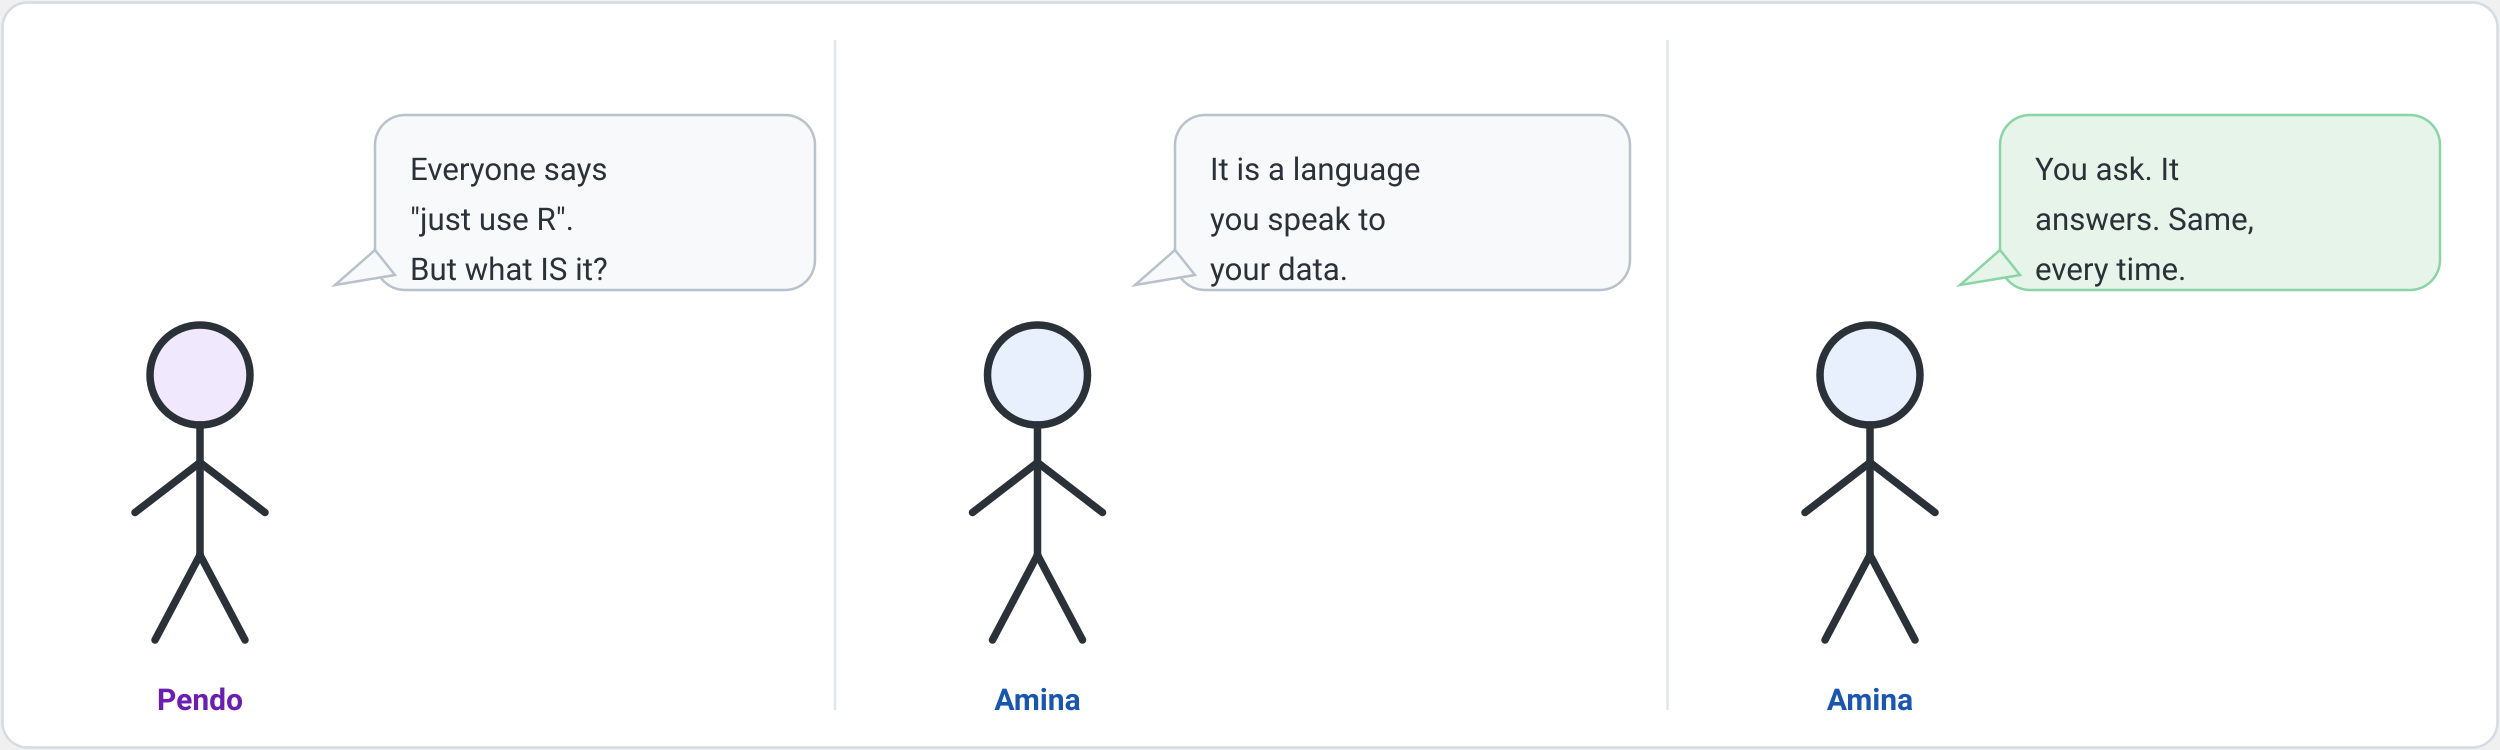
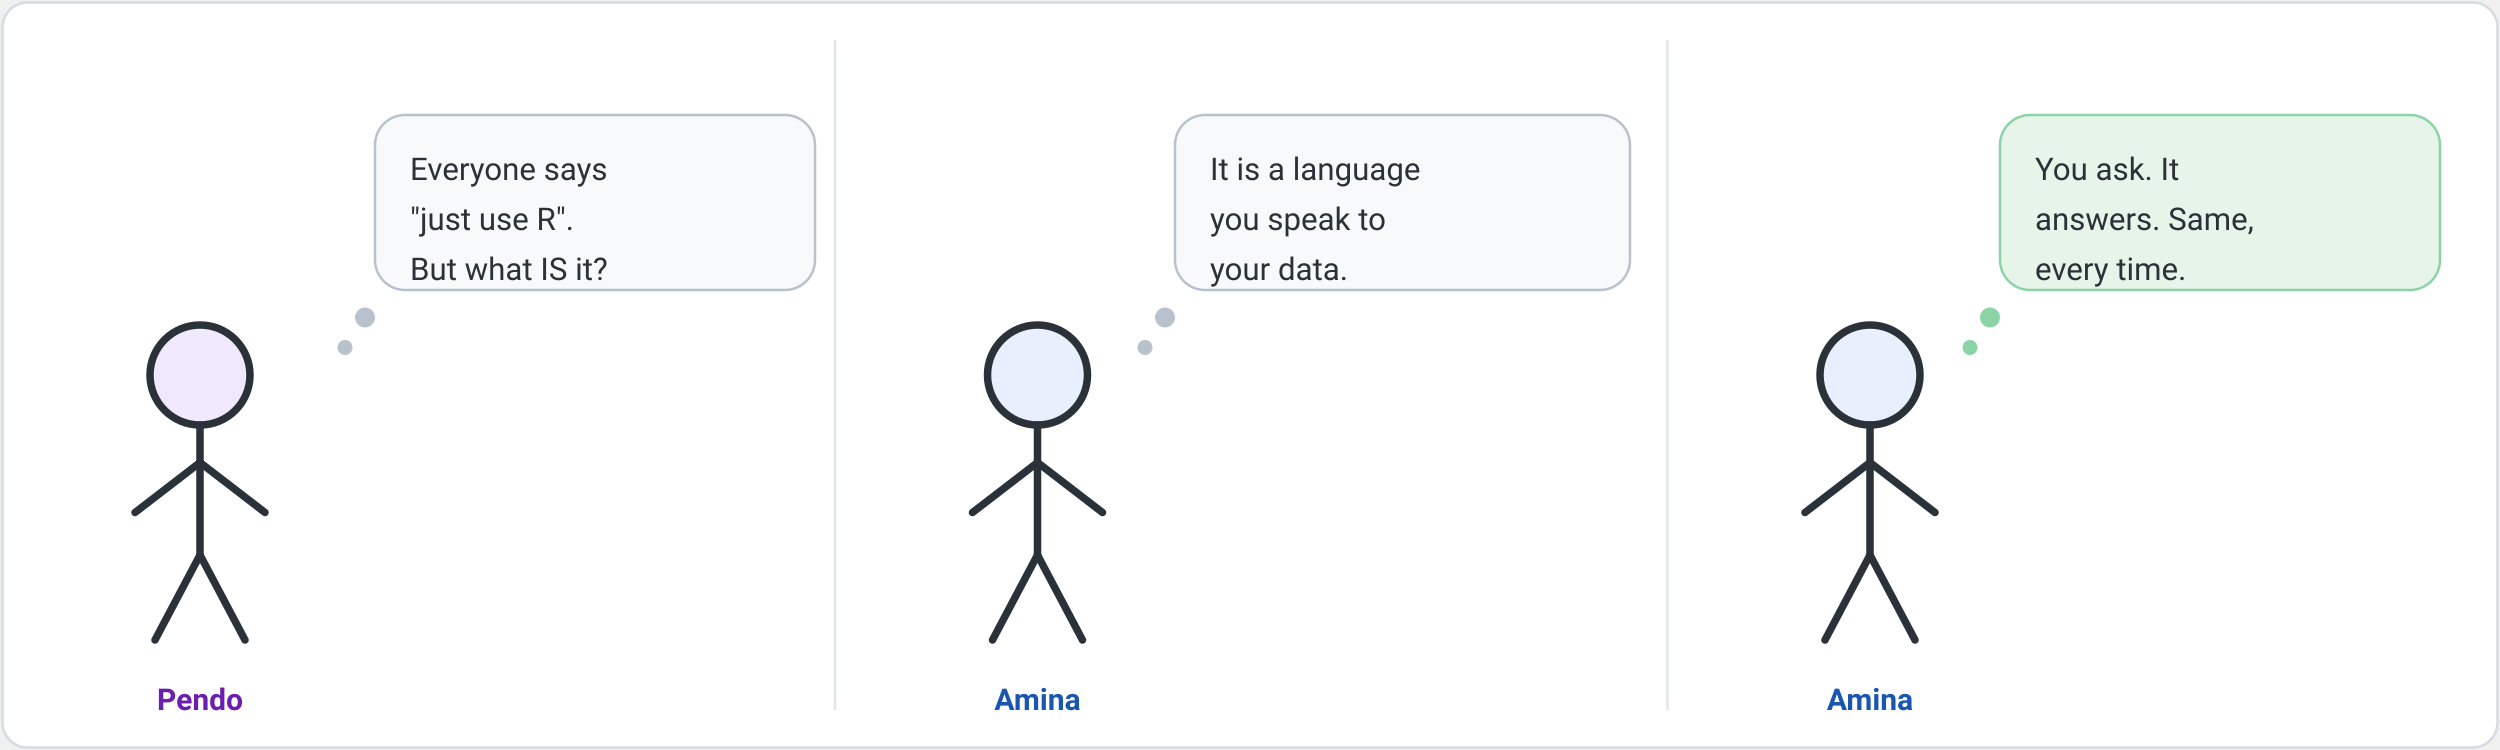
<svg xmlns="http://www.w3.org/2000/svg" viewBox="0 0 1000 300" font-family="-apple-system, Segoe UI, Roboto, Helvetica, Arial, sans-serif" role="img" aria-label="Three-panel comic. Pendo asks what R even is. Amina explains R is a language you speak to your data. You ask a question and it answers the same way every time.">
  <rect x="1" y="1" width="998" height="298" rx="10" fill="#ffffff" stroke="#d5dbe2" />
  <line x1="334" y1="16" x2="334" y2="284" stroke="#e2e6ea" />
  <line x1="667" y1="16" x2="667" y2="284" stroke="#e2e6ea" />
  <g stroke="#2b3138" stroke-width="3" fill="none" stroke-linecap="round">
    <circle cx="80" cy="150" r="20" fill="#f0e8fd" />
    <line x1="80" y1="170" x2="80" y2="222" />
    <line x1="80" y1="185" x2="54" y2="205" />
    <line x1="80" y1="185" x2="106" y2="205" />
    <line x1="80" y1="222" x2="62" y2="256" />
    <line x1="80" y1="222" x2="98" y2="256" />
  </g>
  <text x="80" y="284" text-anchor="middle" font-size="12" font-weight="700" fill="#6b1fb0">Pendo</text>
  <g>
    <rect x="150" y="46" width="176" height="70" rx="12" fill="#f7f9fb" stroke="#b9c2cc" />
-     <path d="M150 100 l-16 14 l24 -4 z" fill="#f7f9fb" stroke="#b9c2cc" />
+     <circle cx="146" cy="127" r="4" fill="#b9c2cc" />
+     <circle cx="138" cy="139" r="3" fill="#b9c2cc" />
    <text x="164" y="72" font-size="12.5" fill="#2b3138">Everyone says</text>
    <text x="164" y="92" font-size="12.5" fill="#2b3138">"just use R".</text>
    <text x="164" y="112" font-size="12.5" fill="#2b3138">But what IS it?</text>
  </g>
  <g stroke="#2b3138" stroke-width="3" fill="none" stroke-linecap="round">
    <circle cx="415" cy="150" r="20" fill="#e8f0fe" />
    <line x1="415" y1="170" x2="415" y2="222" />
    <line x1="415" y1="185" x2="389" y2="205" />
    <line x1="415" y1="185" x2="441" y2="205" />
    <line x1="415" y1="222" x2="397" y2="256" />
    <line x1="415" y1="222" x2="433" y2="256" />
  </g>
  <text x="415" y="284" text-anchor="middle" font-size="12" font-weight="700" fill="#1a56b0">Amina</text>
  <g>
    <rect x="470" y="46" width="182" height="70" rx="12" fill="#f7f9fb" stroke="#b9c2cc" />
-     <path d="M470 100 l-16 14 l24 -4 z" fill="#f7f9fb" stroke="#b9c2cc" />
+     <circle cx="466" cy="127" r="4" fill="#b9c2cc" />
+     <circle cx="458" cy="139" r="3" fill="#b9c2cc" />
    <text x="484" y="72" font-size="12.5" fill="#2b3138">It is a language</text>
    <text x="484" y="92" font-size="12.5" fill="#2b3138">you speak to</text>
    <text x="484" y="112" font-size="12.5" fill="#2b3138">your data.</text>
  </g>
  <g stroke="#2b3138" stroke-width="3" fill="none" stroke-linecap="round">
    <circle cx="748" cy="150" r="20" fill="#e8f0fe" />
    <line x1="748" y1="170" x2="748" y2="222" />
    <line x1="748" y1="185" x2="722" y2="205" />
    <line x1="748" y1="185" x2="774" y2="205" />
    <line x1="748" y1="222" x2="730" y2="256" />
    <line x1="748" y1="222" x2="766" y2="256" />
  </g>
  <text x="748" y="284" text-anchor="middle" font-size="12" font-weight="700" fill="#1a56b0">Amina</text>
  <g>
    <rect x="800" y="46" width="176" height="70" rx="12" fill="#e6f4ea" stroke="#8bd4a6" />
-     <path d="M800 100 l-16 14 l24 -4 z" fill="#e6f4ea" stroke="#8bd4a6" />
+     <circle cx="796" cy="127" r="4" fill="#8bd4a6" />
+     <circle cx="788" cy="139" r="3" fill="#8bd4a6" />
    <text x="814" y="72" font-size="12.5" fill="#2b3138">You ask. It</text>
    <text x="814" y="92" font-size="12.5" fill="#2b3138">answers. Same,</text>
    <text x="814" y="112" font-size="12.5" fill="#2b3138">every time.</text>
  </g>
</svg>
